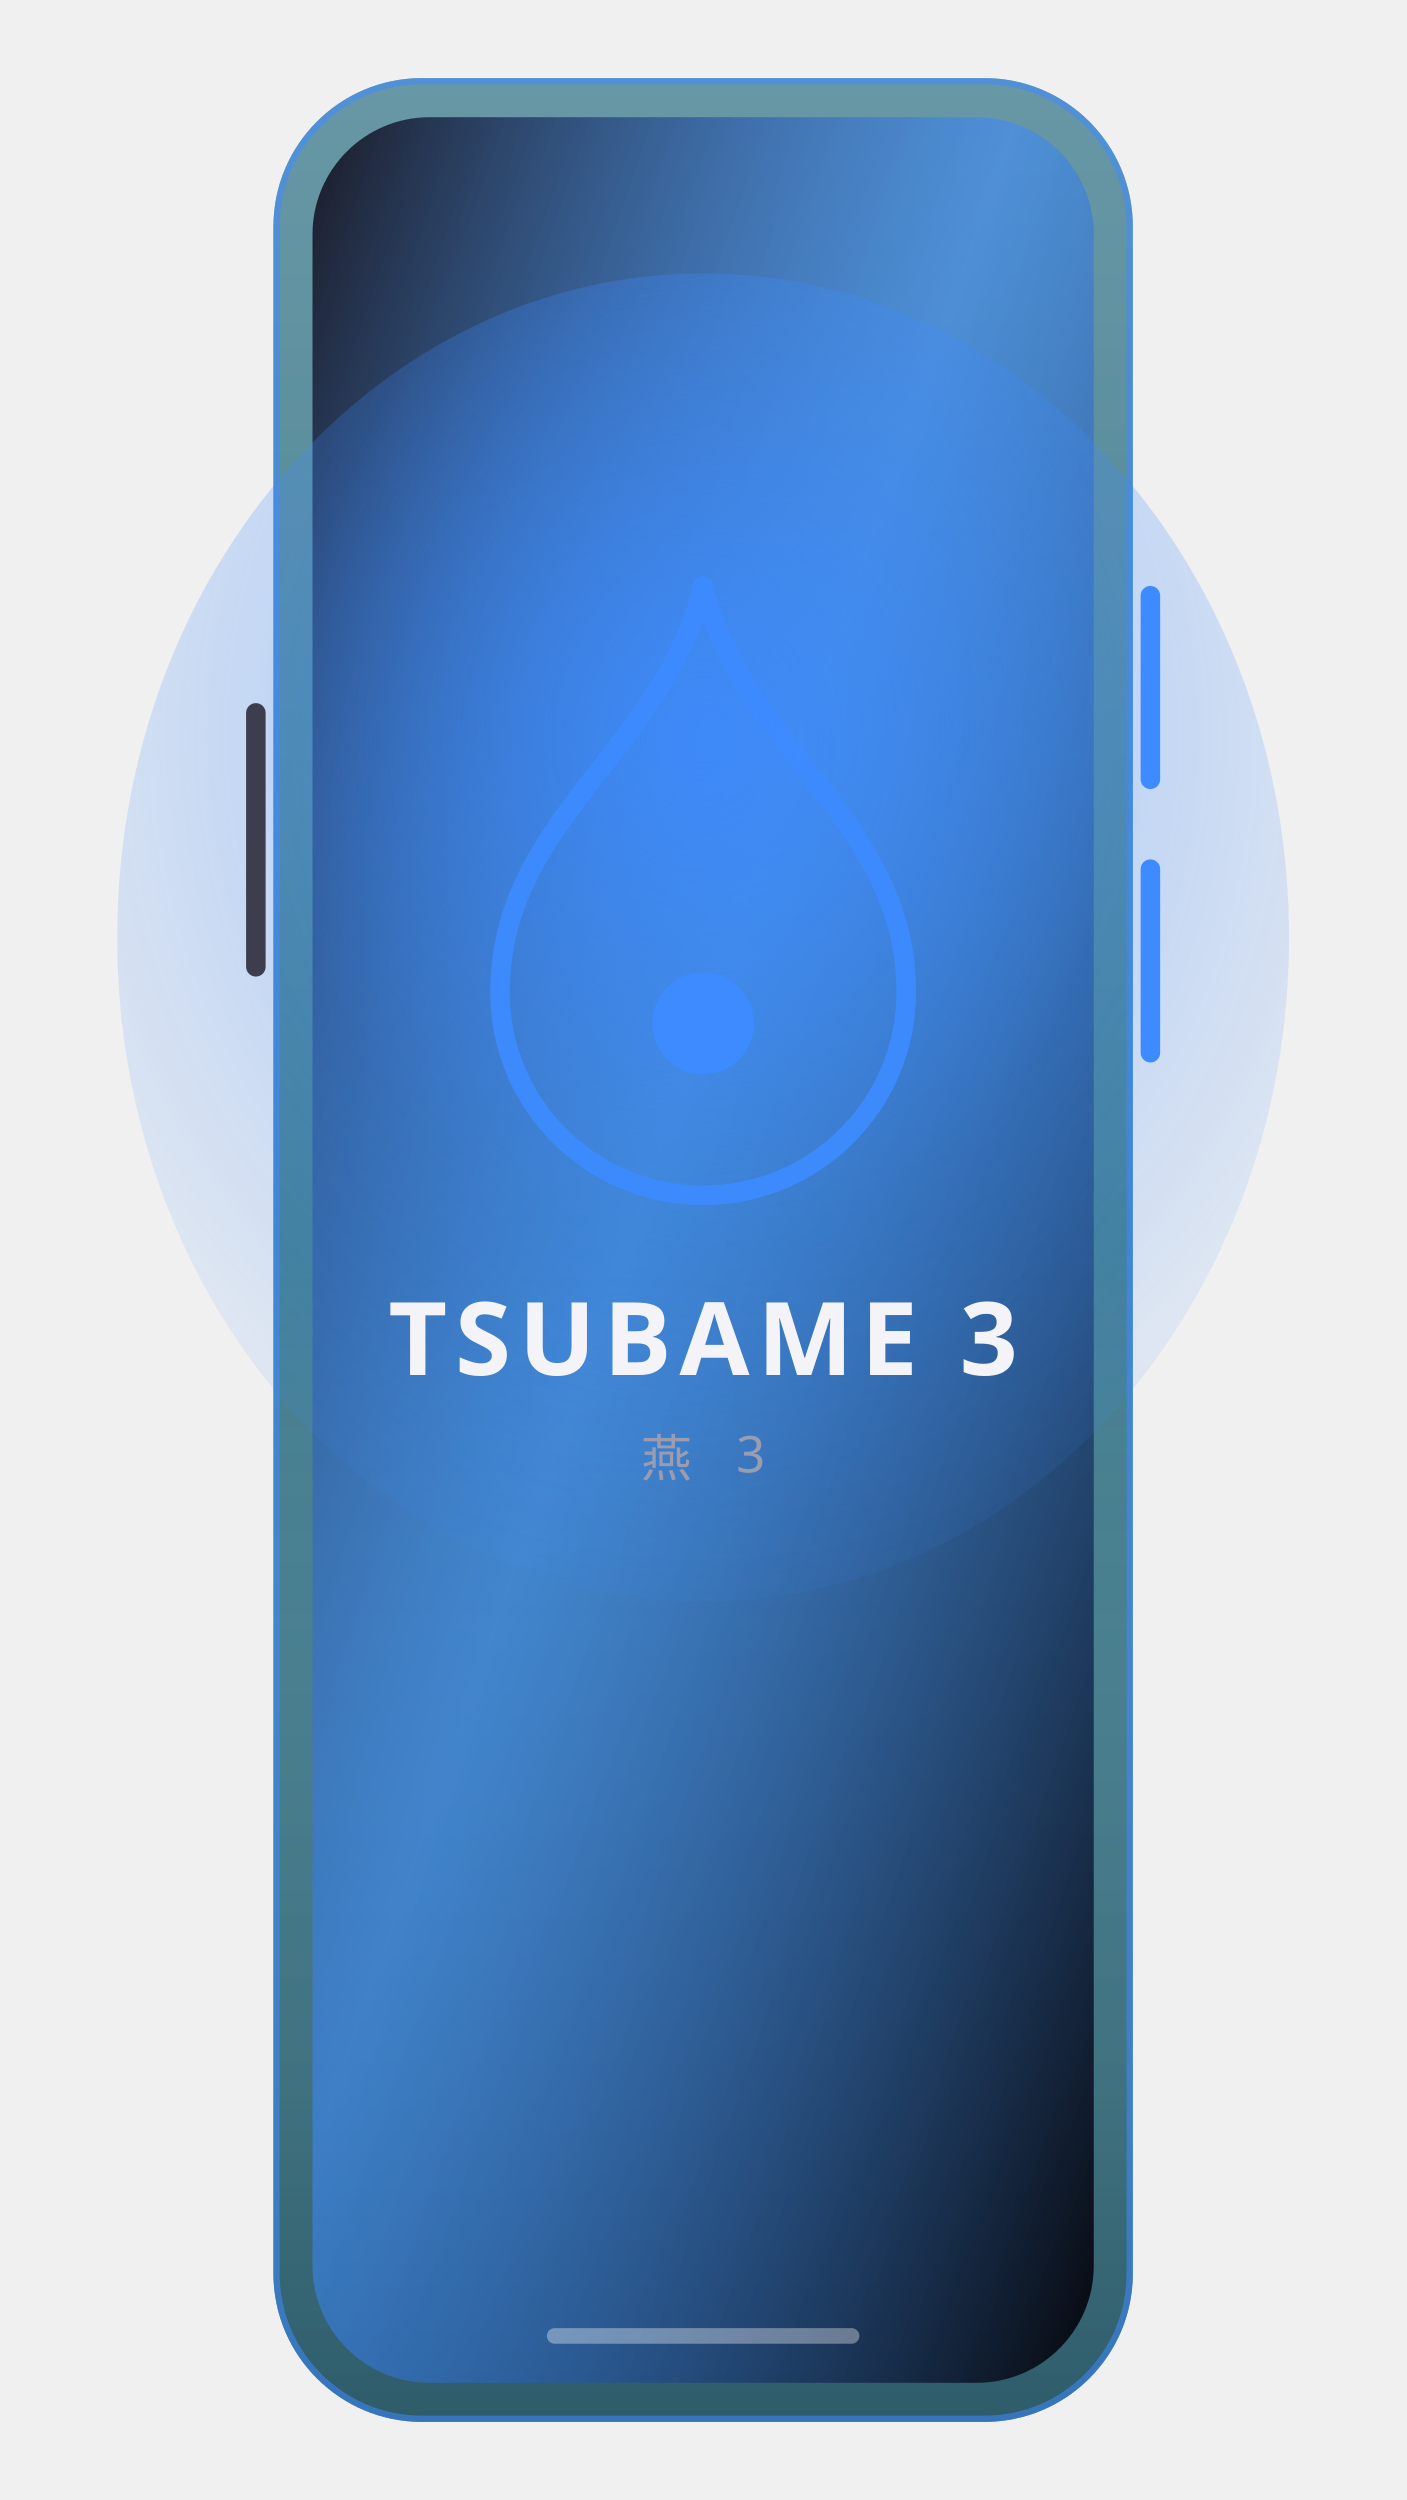
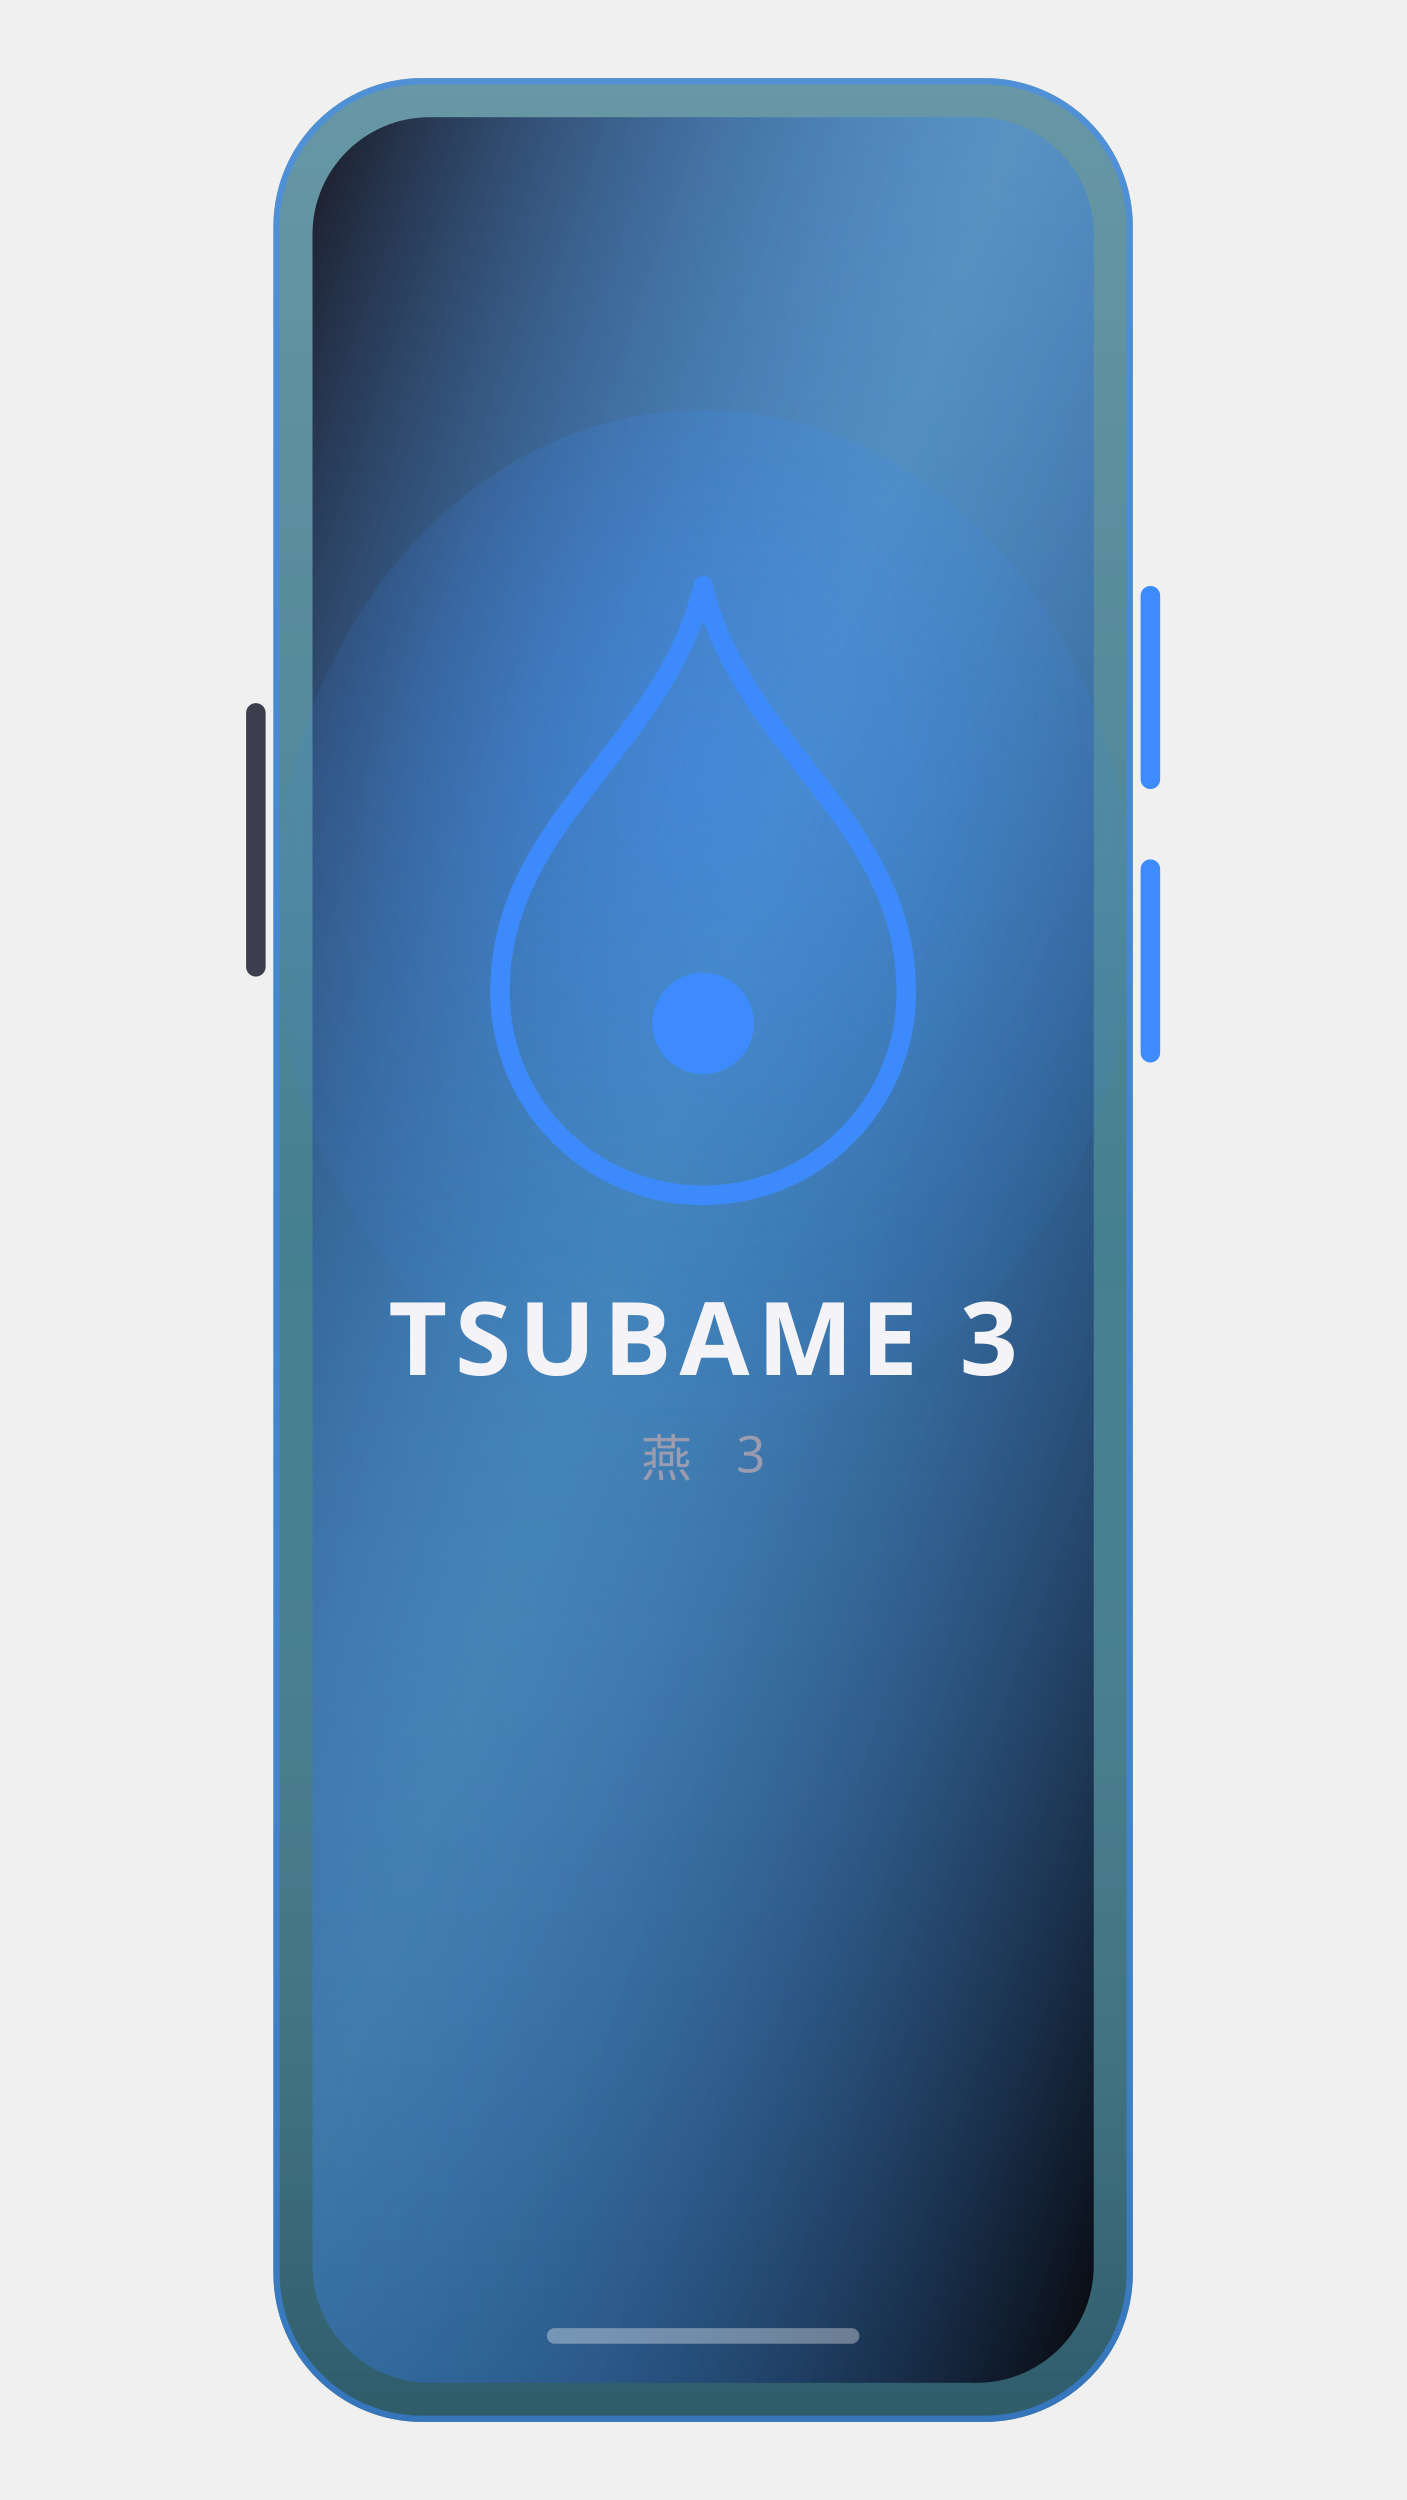
<svg xmlns="http://www.w3.org/2000/svg" viewBox="0 0 360 640" role="img" aria-label="TSUBAME 3">
  <defs>
    <linearGradient id="scrtsubame31" x1="0" y1="0" x2="1" y2="1">
      <stop offset="0" stop-color="#1b1b26" />
-       <stop offset="0.45" stop-color="#3d8bff" stop-opacity="0.55" />
+       <stop offset="0.45" stop-color="#3d8bff" stop-opacity="0.34" />
      <stop offset="1" stop-color="#07070b" />
    </linearGradient>
    <radialGradient id="flaretsubame31" cx="0.5" cy="0.35" r="0.75">
-       <stop offset="0" stop-color="#3d8bff" stop-opacity="0.9" />
-       <stop offset="0.5" stop-color="#3d8bff" stop-opacity="0.25" />
+       <stop offset="0" stop-color="#3d8bff" stop-opacity="0.42" />
+       <stop offset="0.55" stop-color="#3d8bff" stop-opacity="0.12" />
      <stop offset="1" stop-color="#3d8bff" stop-opacity="0" />
    </radialGradient>
    <linearGradient id="metaltsubame31" x1="0" y1="0" x2="0" y2="1">
      <stop offset="0" stop-color="#ffffff" stop-opacity="0.22" />
      <stop offset="0.5" stop-color="#ffffff" stop-opacity="0.04" />
      <stop offset="1" stop-color="#000000" stop-opacity="0.25" />
    </linearGradient>
  </defs>
  <rect x="70" y="20" width="220" height="600" rx="38" fill="#3d7a8c" />
  <rect x="70" y="20" width="220" height="600" rx="38" fill="url(#metaltsubame31)" />
  <rect x="70.8" y="20.8" width="218.4" height="598.4" rx="37.2" fill="none" stroke="#3d8bff" stroke-opacity="0.55" stroke-width="1.6" />
  <rect x="80" y="30" width="200" height="580" rx="30" fill="url(#scrtsubame31)" />
-   <ellipse cx="180" cy="240" rx="150" ry="170" fill="url(#flaretsubame31)" />
+   <ellipse cx="180" cy="235" rx="110" ry="130" fill="url(#flaretsubame31)" />
  <path d="M180 150 c-10 42 -52 60 -52 104 a52 52 0 0 0 104 0 c0 -44 -42 -62 -52 -104z" fill="none" stroke="#3d8bff" stroke-width="5" stroke-linejoin="round" opacity="0.95" />
  <circle cx="180" cy="262" r="13" fill="#3d8bff" />
  <text x="180" y="352" font-family="'Noto Sans JP',sans-serif" font-size="26" font-weight="800" fill="#f4f4f8" text-anchor="middle" letter-spacing="2">TSUBAME 3</text>
  <text x="180" y="378" font-family="'Noto Sans JP',sans-serif" font-size="13" fill="#9c9cb0" text-anchor="middle" letter-spacing="4">燕 3</text>
  <rect x="140" y="596" width="80" height="4" rx="2" fill="#ffffff" opacity="0.35" />
  <rect x="292" y="150" width="5" height="52" rx="2.5" fill="#3d8bff" />
  <rect x="292" y="220" width="5" height="52" rx="2.5" fill="#3d8bff" />
  <rect x="63" y="180" width="5" height="70" rx="2.5" fill="#3d3d4e" />
</svg>
